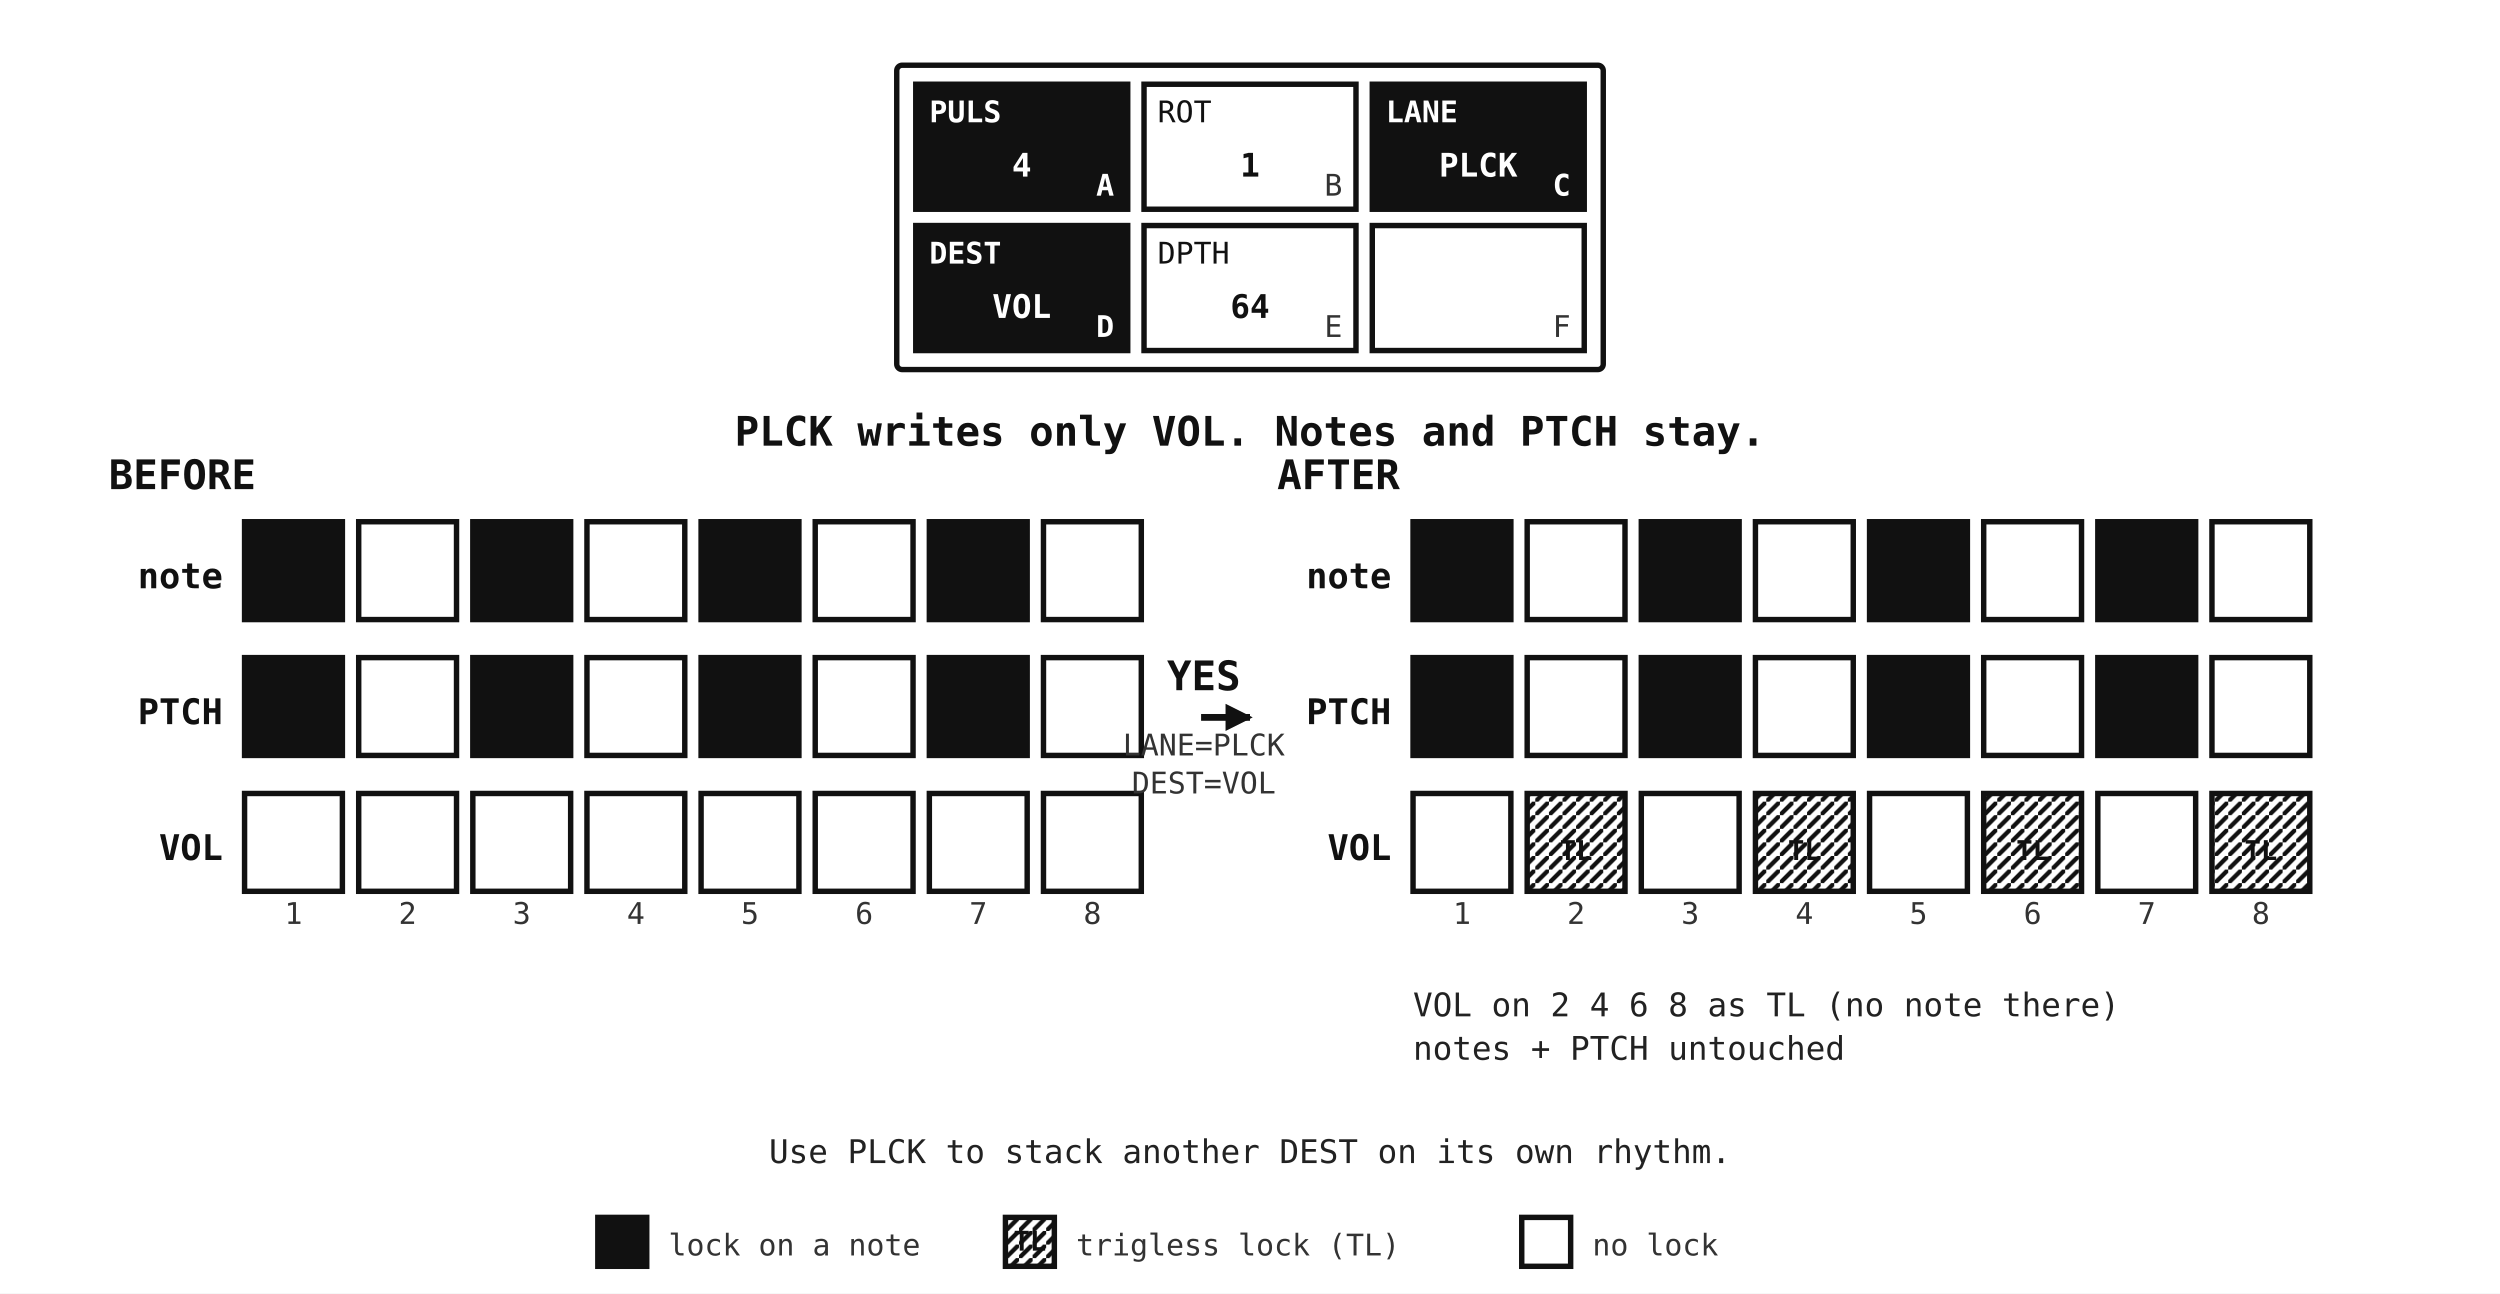
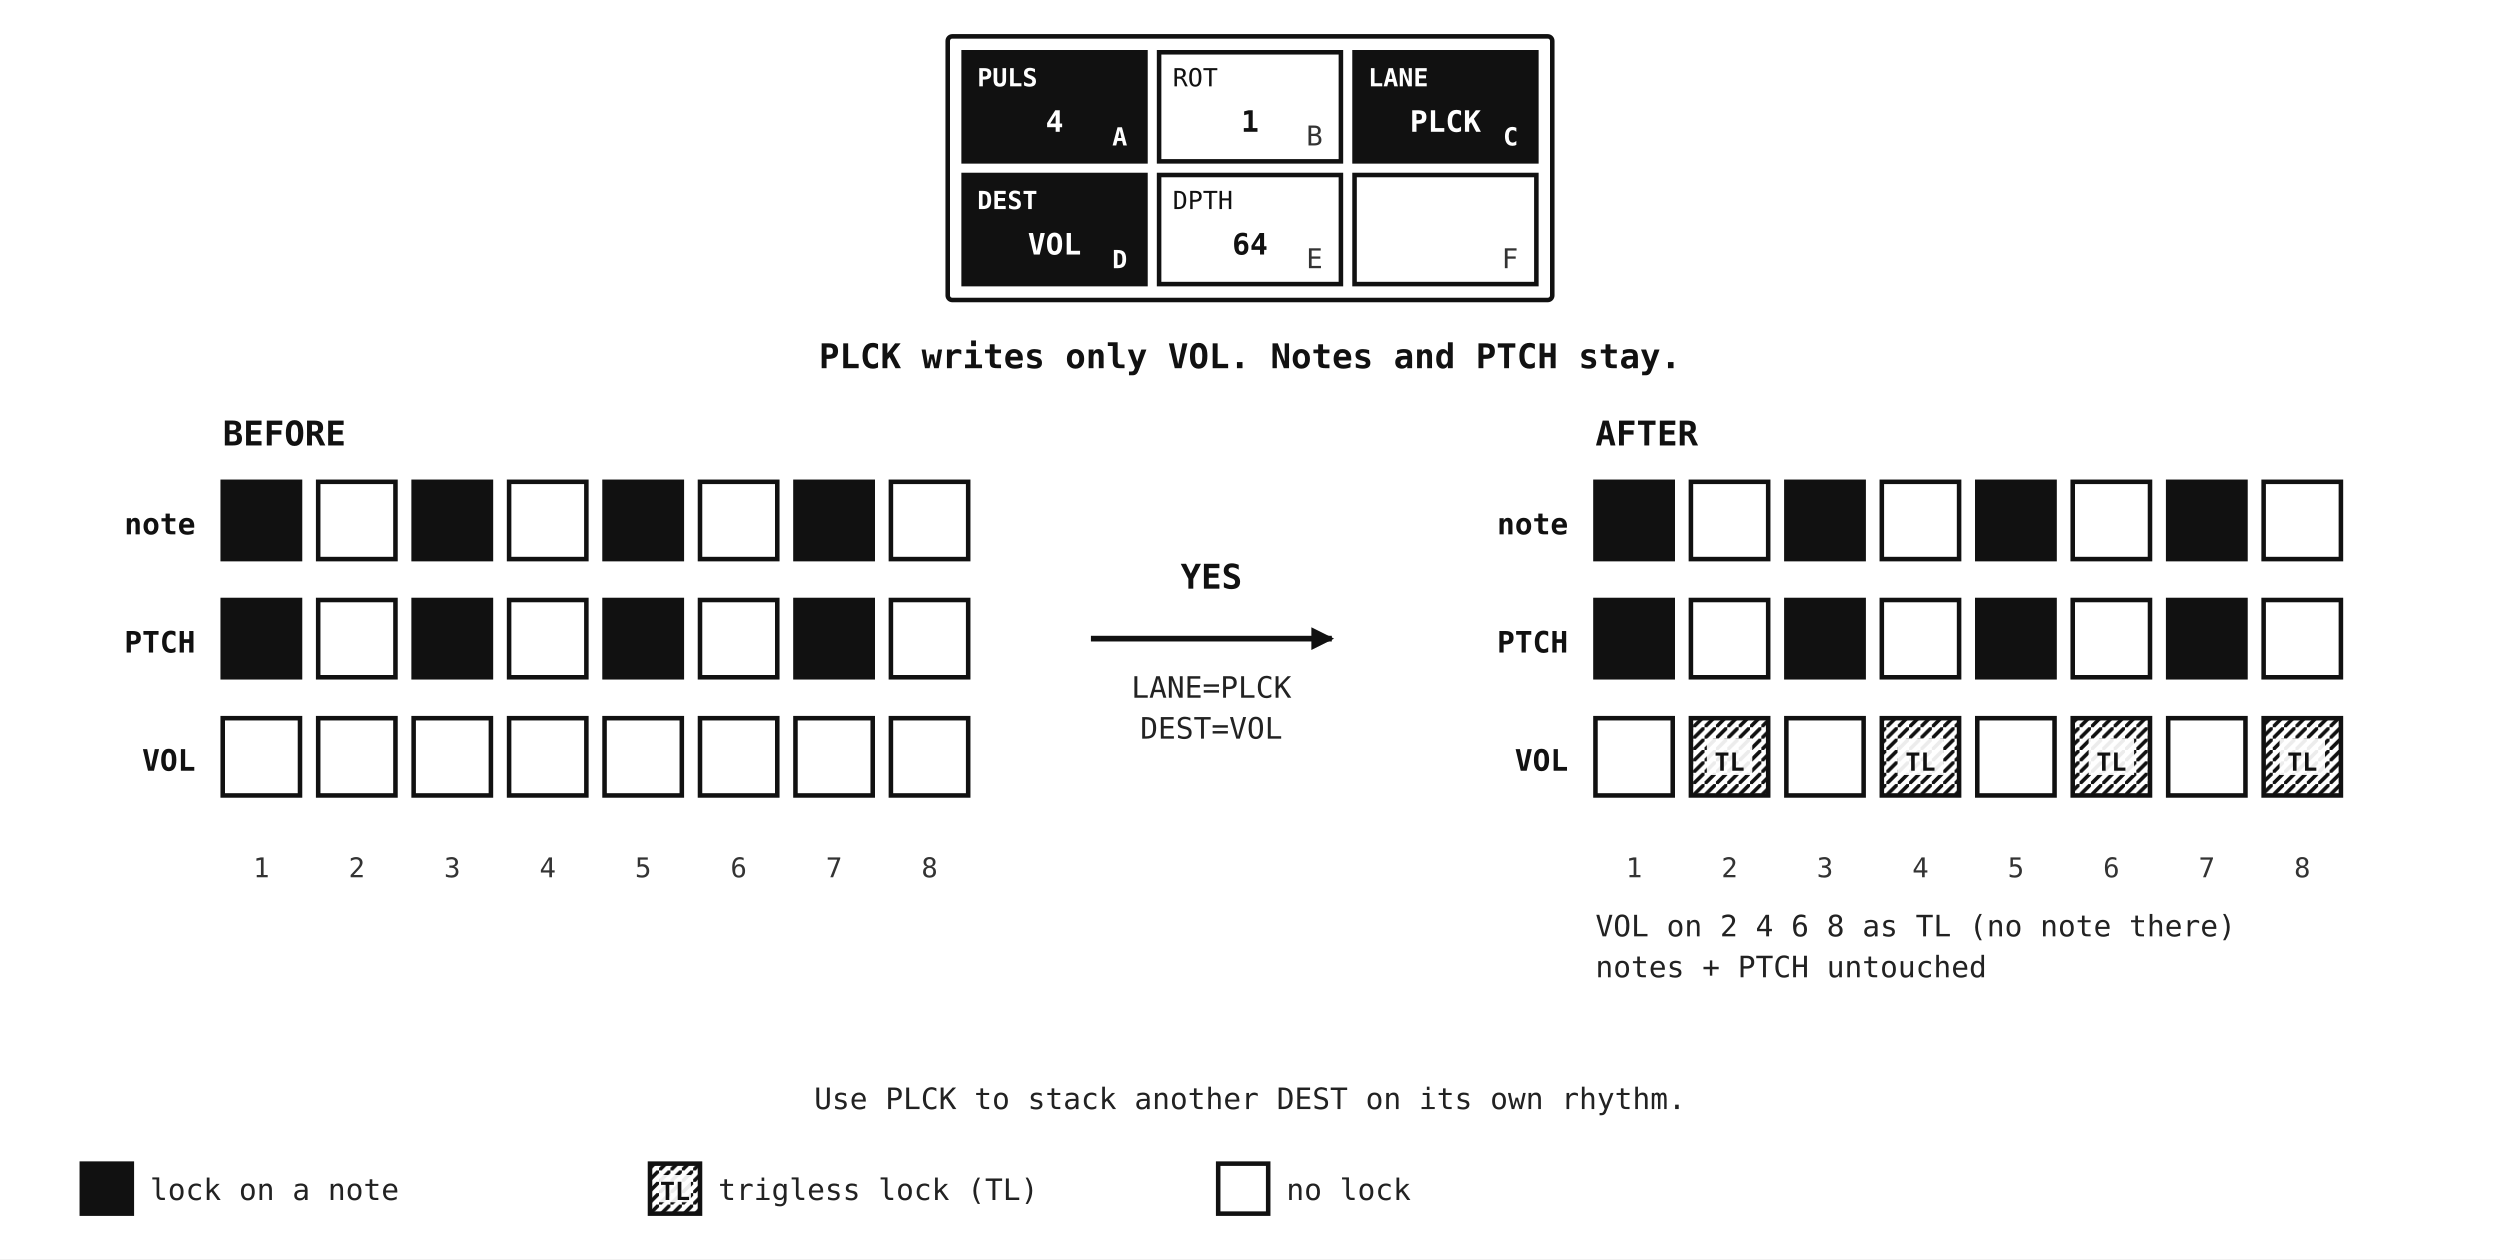
- <svg xmlns="http://www.w3.org/2000/svg" viewBox="0 0 920 476" role="img">
-   <rect width="920" height="476" fill="#fff" />
+ <svg xmlns="http://www.w3.org/2000/svg" viewBox="0 0 1100 554" width="1100" height="554" role="img">
+   <rect width="1100" height="554" fill="#fff" />
  <defs>
    <pattern id="hatch" patternUnits="userSpaceOnUse" width="5" height="5">
      <path d="M0 5 L5 0" stroke="#111" stroke-width="1.6" />
    </pattern>
    <marker id="a" markerUnits="userSpaceOnUse" viewBox="0 0 10 10" refX="9" refY="5" markerWidth="10" markerHeight="10" orient="auto">
      <path d="M0 0 L10 5 L0 10 Z" fill="#111" />
    </marker>
  </defs>
  <style>
    .t { font: 15px ui-monospace, Menlo, Consolas, monospace; fill:#111; font-weight:700; }
-     .t-sm { font: 12px ui-monospace, Menlo, Consolas, monospace; fill:#222; }
-     .t-xs { font: 11px ui-monospace, Menlo, Consolas, monospace; fill:#333; }
+     .t-sm { font: 13px ui-monospace, Menlo, Consolas, monospace; fill:#222; }
+     .t-xs { font: 12px ui-monospace, Menlo, Consolas, monospace; fill:#333; }
    .lab { font: 13px ui-monospace, Menlo, Consolas, monospace; fill:#111; font-weight:700; }
-     .tl { font: 10px ui-monospace, Menlo, Consolas, monospace; fill:#111; font-weight:700; }
+     .tl { font: 11px ui-monospace, Menlo, Consolas, monospace; fill:#111; font-weight:700; }
    .kn { font: 11px ui-monospace, Menlo, Consolas, monospace; fill:#111; }
    .kn-inv { font: 11px ui-monospace, Menlo, Consolas, monospace; fill:#fff; font-weight:700; }
-     .kn-val { font: 12px ui-monospace, Menlo, Consolas, monospace; fill:#111; font-weight:700; }
-     .kn-val-inv { font: 12px ui-monospace, Menlo, Consolas, monospace; fill:#fff; font-weight:700; }
+     .kn-val { font: 13px ui-monospace, Menlo, Consolas, monospace; fill:#111; font-weight:700; }
+     .kn-val-inv { font: 13px ui-monospace, Menlo, Consolas, monospace; fill:#fff; font-weight:700; }
    .arr { fill:none; stroke:#111; stroke-width:2.5; marker-end:url(#a); }
    .panel { fill:#fff; stroke:#111; stroke-width:2; }
  </style>
-   <rect class="panel" x="330" y="24" width="260" height="112" rx="2" />
-   <rect x="337" y="31" width="78" height="46" fill="#111" stroke="#111" stroke-width="2" />
-   <text class="kn-inv" x="342" y="45">PULS</text>
-   <text class="kn-val-inv" x="376.0" y="65" text-anchor="middle">4</text>
-   <text class="kn-inv" x="410" y="72" text-anchor="end">A</text>
-   <rect x="421" y="31" width="78" height="46" fill="#fff" stroke="#111" stroke-width="2" />
-   <text class="kn" x="426" y="45">ROT</text>
-   <text class="kn-val" x="460.0" y="65" text-anchor="middle">1</text>
-   <text class="t-xs" x="494" y="72" text-anchor="end">B</text>
-   <rect x="505" y="31" width="78" height="46" fill="#111" stroke="#111" stroke-width="2" />
-   <text class="kn-inv" x="510" y="45">LANE</text>
-   <text class="kn-val-inv" x="544.0" y="65" text-anchor="middle">PLCK</text>
-   <text class="kn-inv" x="578" y="72" text-anchor="end">C</text>
-   <rect x="337" y="83" width="78" height="46" fill="#111" stroke="#111" stroke-width="2" />
-   <text class="kn-inv" x="342" y="97">DEST</text>
-   <text class="kn-val-inv" x="376.0" y="117" text-anchor="middle">VOL</text>
-   <text class="kn-inv" x="410" y="124" text-anchor="end">D</text>
-   <rect x="421" y="83" width="78" height="46" fill="#fff" stroke="#111" stroke-width="2" />
-   <text class="kn" x="426" y="97">DPTH</text>
-   <text class="kn-val" x="460.0" y="117" text-anchor="middle">64</text>
-   <text class="t-xs" x="494" y="124" text-anchor="end">E</text>
-   <rect x="505" y="83" width="78" height="46" fill="#fff" stroke="#111" stroke-width="2" />
-   <text class="t-xs" x="578" y="124" text-anchor="end">F</text>
-   <text class="t" x="460.0" y="164" text-anchor="middle">PLCK writes only VOL. Notes and PTCH stay.</text>
-   <text class="t" x="40" y="180">BEFORE</text>
-   <text class="t" x="470" y="180">AFTER</text>
-   <text class="lab" x="82" y="216.48" text-anchor="end">note</text>
-   <rect x="90" y="192" width="36" height="36" fill="#111" stroke="#111" stroke-width="2" />
-   <rect x="132" y="192" width="36" height="36" fill="#fff" stroke="#111" stroke-width="2" />
-   <rect x="174" y="192" width="36" height="36" fill="#111" stroke="#111" stroke-width="2" />
-   <rect x="216" y="192" width="36" height="36" fill="#fff" stroke="#111" stroke-width="2" />
-   <rect x="258" y="192" width="36" height="36" fill="#111" stroke="#111" stroke-width="2" />
-   <rect x="300" y="192" width="36" height="36" fill="#fff" stroke="#111" stroke-width="2" />
-   <rect x="342" y="192" width="36" height="36" fill="#111" stroke="#111" stroke-width="2" />
-   <rect x="384" y="192" width="36" height="36" fill="#fff" stroke="#111" stroke-width="2" />
-   <text class="lab" x="82" y="266.48" text-anchor="end">PTCH</text>
-   <rect x="90" y="242" width="36" height="36" fill="#111" stroke="#111" stroke-width="2" />
-   <rect x="132" y="242" width="36" height="36" fill="#fff" stroke="#111" stroke-width="2" />
-   <rect x="174" y="242" width="36" height="36" fill="#111" stroke="#111" stroke-width="2" />
-   <rect x="216" y="242" width="36" height="36" fill="#fff" stroke="#111" stroke-width="2" />
-   <rect x="258" y="242" width="36" height="36" fill="#111" stroke="#111" stroke-width="2" />
-   <rect x="300" y="242" width="36" height="36" fill="#fff" stroke="#111" stroke-width="2" />
-   <rect x="342" y="242" width="36" height="36" fill="#111" stroke="#111" stroke-width="2" />
-   <rect x="384" y="242" width="36" height="36" fill="#fff" stroke="#111" stroke-width="2" />
-   <text class="lab" x="82" y="316.48" text-anchor="end">VOL</text>
-   <rect x="90" y="292" width="36" height="36" fill="#fff" stroke="#111" stroke-width="2" />
-   <rect x="132" y="292" width="36" height="36" fill="#fff" stroke="#111" stroke-width="2" />
-   <rect x="174" y="292" width="36" height="36" fill="#fff" stroke="#111" stroke-width="2" />
-   <rect x="216" y="292" width="36" height="36" fill="#fff" stroke="#111" stroke-width="2" />
-   <rect x="258" y="292" width="36" height="36" fill="#fff" stroke="#111" stroke-width="2" />
-   <rect x="300" y="292" width="36" height="36" fill="#fff" stroke="#111" stroke-width="2" />
-   <rect x="342" y="292" width="36" height="36" fill="#fff" stroke="#111" stroke-width="2" />
-   <rect x="384" y="292" width="36" height="36" fill="#fff" stroke="#111" stroke-width="2" />
-   <text class="t-xs" x="108.0" y="340" text-anchor="middle">1</text>
-   <text class="t-xs" x="150.0" y="340" text-anchor="middle">2</text>
-   <text class="t-xs" x="192.0" y="340" text-anchor="middle">3</text>
-   <text class="t-xs" x="234.0" y="340" text-anchor="middle">4</text>
-   <text class="t-xs" x="276.0" y="340" text-anchor="middle">5</text>
-   <text class="t-xs" x="318.0" y="340" text-anchor="middle">6</text>
-   <text class="t-xs" x="360.0" y="340" text-anchor="middle">7</text>
-   <text class="t-xs" x="402.0" y="340" text-anchor="middle">8</text>
-   <text class="lab" x="512" y="216.48" text-anchor="end">note</text>
-   <rect x="520" y="192" width="36" height="36" fill="#111" stroke="#111" stroke-width="2" />
-   <rect x="562" y="192" width="36" height="36" fill="#fff" stroke="#111" stroke-width="2" />
-   <rect x="604" y="192" width="36" height="36" fill="#111" stroke="#111" stroke-width="2" />
-   <rect x="646" y="192" width="36" height="36" fill="#fff" stroke="#111" stroke-width="2" />
-   <rect x="688" y="192" width="36" height="36" fill="#111" stroke="#111" stroke-width="2" />
-   <rect x="730" y="192" width="36" height="36" fill="#fff" stroke="#111" stroke-width="2" />
-   <rect x="772" y="192" width="36" height="36" fill="#111" stroke="#111" stroke-width="2" />
-   <rect x="814" y="192" width="36" height="36" fill="#fff" stroke="#111" stroke-width="2" />
-   <text class="lab" x="512" y="266.48" text-anchor="end">PTCH</text>
-   <rect x="520" y="242" width="36" height="36" fill="#111" stroke="#111" stroke-width="2" />
-   <rect x="562" y="242" width="36" height="36" fill="#fff" stroke="#111" stroke-width="2" />
-   <rect x="604" y="242" width="36" height="36" fill="#111" stroke="#111" stroke-width="2" />
-   <rect x="646" y="242" width="36" height="36" fill="#fff" stroke="#111" stroke-width="2" />
-   <rect x="688" y="242" width="36" height="36" fill="#111" stroke="#111" stroke-width="2" />
-   <rect x="730" y="242" width="36" height="36" fill="#fff" stroke="#111" stroke-width="2" />
-   <rect x="772" y="242" width="36" height="36" fill="#111" stroke="#111" stroke-width="2" />
-   <rect x="814" y="242" width="36" height="36" fill="#fff" stroke="#111" stroke-width="2" />
-   <text class="lab" x="512" y="316.48" text-anchor="end">VOL</text>
-   <rect x="520" y="292" width="36" height="36" fill="#fff" stroke="#111" stroke-width="2" />
-   <rect x="562" y="292" width="36" height="36" fill="url(#hatch)" stroke="#111" stroke-width="2" />
-   <text class="tl" x="580.0" y="316.48" text-anchor="middle">TL</text>
-   <rect x="604" y="292" width="36" height="36" fill="#fff" stroke="#111" stroke-width="2" />
-   <rect x="646" y="292" width="36" height="36" fill="url(#hatch)" stroke="#111" stroke-width="2" />
-   <text class="tl" x="664.0" y="316.48" text-anchor="middle">TL</text>
-   <rect x="688" y="292" width="36" height="36" fill="#fff" stroke="#111" stroke-width="2" />
-   <rect x="730" y="292" width="36" height="36" fill="url(#hatch)" stroke="#111" stroke-width="2" />
-   <text class="tl" x="748.0" y="316.48" text-anchor="middle">TL</text>
-   <rect x="772" y="292" width="36" height="36" fill="#fff" stroke="#111" stroke-width="2" />
-   <rect x="814" y="292" width="36" height="36" fill="url(#hatch)" stroke="#111" stroke-width="2" />
-   <text class="tl" x="832.0" y="316.48" text-anchor="middle">TL</text>
-   <text class="t-xs" x="538.0" y="340" text-anchor="middle">1</text>
-   <text class="t-xs" x="580.0" y="340" text-anchor="middle">2</text>
-   <text class="t-xs" x="622.0" y="340" text-anchor="middle">3</text>
-   <text class="t-xs" x="664.0" y="340" text-anchor="middle">4</text>
-   <text class="t-xs" x="706.0" y="340" text-anchor="middle">5</text>
-   <text class="t-xs" x="748.0" y="340" text-anchor="middle">6</text>
-   <text class="t-xs" x="790.0" y="340" text-anchor="middle">7</text>
-   <text class="t-xs" x="832.0" y="340" text-anchor="middle">8</text>
-   <line class="arr" x1="442" y1="264.0" x2="460" y2="264.0" />
-   <text class="t" x="443.0" y="254.0" text-anchor="middle">YES</text>
-   <text class="t-xs" x="443.0" y="278.0" text-anchor="middle">LANE=PLCK</text>
-   <text class="t-xs" x="443.0" y="292.0" text-anchor="middle">DEST=VOL</text>
-   <text class="t-sm" x="520" y="374">VOL on 2 4 6 8 as TL (no note there)</text>
-   <text class="t-sm" x="520" y="390">notes + PTCH untouched</text>
-   <text class="t-sm" x="460.0" y="428" text-anchor="middle">Use PLCK to stack another DEST on its own rhythm.</text>
-   <g transform="translate(220,448)">
-     <rect x="0" y="0" width="18" height="18" fill="#111" stroke="#111" stroke-width="2" />
-     <text class="t-xs" x="26" y="14">lock on a note</text>
-     <rect x="150" y="0" width="18" height="18" fill="url(#hatch)" stroke="#111" stroke-width="2" />
-     <text class="tl" x="159.0" y="12.24" text-anchor="middle">TL</text>
-     <text class="t-xs" x="176" y="14">trigless lock (TL)</text>
-     <rect x="340" y="0" width="18" height="18" fill="#fff" stroke="#111" stroke-width="2" />
-     <text class="t-xs" x="366" y="14">no lock</text>
-   </g>
+   <rect class="panel" x="417" y="16" width="266" height="116" rx="2" />
+   <rect x="424" y="23" width="80" height="48" fill="#111" stroke="#111" stroke-width="2" />
+   <text class="kn-inv" x="430" y="38">PULS</text>
+   <text class="kn-val-inv" x="464.0" y="58" text-anchor="middle">4</text>
+   <text class="kn-inv" x="496" y="64" text-anchor="end">A</text>
+   <rect x="510" y="23" width="80" height="48" fill="#fff" stroke="#111" stroke-width="2" />
+   <text class="kn" x="516" y="38">ROT</text>
+   <text class="kn-val" x="550.0" y="58" text-anchor="middle">1</text>
+   <text class="t-xs" x="582" y="64" text-anchor="end">B</text>
+   <rect x="596" y="23" width="80" height="48" fill="#111" stroke="#111" stroke-width="2" />
+   <text class="kn-inv" x="602" y="38">LANE</text>
+   <text class="kn-val-inv" x="636.0" y="58" text-anchor="middle">PLCK</text>
+   <text class="kn-inv" x="668" y="64" text-anchor="end">C</text>
+   <rect x="424" y="77" width="80" height="48" fill="#111" stroke="#111" stroke-width="2" />
+   <text class="kn-inv" x="430" y="92">DEST</text>
+   <text class="kn-val-inv" x="464.0" y="112" text-anchor="middle">VOL</text>
+   <text class="kn-inv" x="496" y="118" text-anchor="end">D</text>
+   <rect x="510" y="77" width="80" height="48" fill="#fff" stroke="#111" stroke-width="2" />
+   <text class="kn" x="516" y="92">DPTH</text>
+   <text class="kn-val" x="550.0" y="112" text-anchor="middle">64</text>
+   <text class="t-xs" x="582" y="118" text-anchor="end">E</text>
+   <rect x="596" y="77" width="80" height="48" fill="#fff" stroke="#111" stroke-width="2" />
+   <text class="t-xs" x="668" y="118" text-anchor="end">F</text>
+   <text class="t" x="550.0" y="162" text-anchor="middle">PLCK writes only VOL. Notes and PTCH stay.</text>
+   <text class="t" x="98" y="196">BEFORE</text>
+   <text class="lab" x="86" y="235.12" text-anchor="end">note</text>
+   <rect x="98" y="212" width="34" height="34" fill="#111" stroke="#111" stroke-width="2" />
+   <rect x="140" y="212" width="34" height="34" fill="#fff" stroke="#111" stroke-width="2" />
+   <rect x="182" y="212" width="34" height="34" fill="#111" stroke="#111" stroke-width="2" />
+   <rect x="224" y="212" width="34" height="34" fill="#fff" stroke="#111" stroke-width="2" />
+   <rect x="266" y="212" width="34" height="34" fill="#111" stroke="#111" stroke-width="2" />
+   <rect x="308" y="212" width="34" height="34" fill="#fff" stroke="#111" stroke-width="2" />
+   <rect x="350" y="212" width="34" height="34" fill="#111" stroke="#111" stroke-width="2" />
+   <rect x="392" y="212" width="34" height="34" fill="#fff" stroke="#111" stroke-width="2" />
+   <text class="lab" x="86" y="287.12" text-anchor="end">PTCH</text>
+   <rect x="98" y="264" width="34" height="34" fill="#111" stroke="#111" stroke-width="2" />
+   <rect x="140" y="264" width="34" height="34" fill="#fff" stroke="#111" stroke-width="2" />
+   <rect x="182" y="264" width="34" height="34" fill="#111" stroke="#111" stroke-width="2" />
+   <rect x="224" y="264" width="34" height="34" fill="#fff" stroke="#111" stroke-width="2" />
+   <rect x="266" y="264" width="34" height="34" fill="#111" stroke="#111" stroke-width="2" />
+   <rect x="308" y="264" width="34" height="34" fill="#fff" stroke="#111" stroke-width="2" />
+   <rect x="350" y="264" width="34" height="34" fill="#111" stroke="#111" stroke-width="2" />
+   <rect x="392" y="264" width="34" height="34" fill="#fff" stroke="#111" stroke-width="2" />
+   <text class="lab" x="86" y="339.12" text-anchor="end">VOL</text>
+   <rect x="98" y="316" width="34" height="34" fill="#fff" stroke="#111" stroke-width="2" />
+   <rect x="140" y="316" width="34" height="34" fill="#fff" stroke="#111" stroke-width="2" />
+   <rect x="182" y="316" width="34" height="34" fill="#fff" stroke="#111" stroke-width="2" />
+   <rect x="224" y="316" width="34" height="34" fill="#fff" stroke="#111" stroke-width="2" />
+   <rect x="266" y="316" width="34" height="34" fill="#fff" stroke="#111" stroke-width="2" />
+   <rect x="308" y="316" width="34" height="34" fill="#fff" stroke="#111" stroke-width="2" />
+   <rect x="350" y="316" width="34" height="34" fill="#fff" stroke="#111" stroke-width="2" />
+   <rect x="392" y="316" width="34" height="34" fill="#fff" stroke="#111" stroke-width="2" />
+   <text class="t-xs" x="115.0" y="386" text-anchor="middle">1</text>
+   <text class="t-xs" x="157.0" y="386" text-anchor="middle">2</text>
+   <text class="t-xs" x="199.0" y="386" text-anchor="middle">3</text>
+   <text class="t-xs" x="241.0" y="386" text-anchor="middle">4</text>
+   <text class="t-xs" x="283.0" y="386" text-anchor="middle">5</text>
+   <text class="t-xs" x="325.0" y="386" text-anchor="middle">6</text>
+   <text class="t-xs" x="367.0" y="386" text-anchor="middle">7</text>
+   <text class="t-xs" x="409.0" y="386" text-anchor="middle">8</text>
+   <text class="t" x="702" y="196">AFTER</text>
+   <text class="lab" x="690" y="235.12" text-anchor="end">note</text>
+   <rect x="702" y="212" width="34" height="34" fill="#111" stroke="#111" stroke-width="2" />
+   <rect x="744" y="212" width="34" height="34" fill="#fff" stroke="#111" stroke-width="2" />
+   <rect x="786" y="212" width="34" height="34" fill="#111" stroke="#111" stroke-width="2" />
+   <rect x="828" y="212" width="34" height="34" fill="#fff" stroke="#111" stroke-width="2" />
+   <rect x="870" y="212" width="34" height="34" fill="#111" stroke="#111" stroke-width="2" />
+   <rect x="912" y="212" width="34" height="34" fill="#fff" stroke="#111" stroke-width="2" />
+   <rect x="954" y="212" width="34" height="34" fill="#111" stroke="#111" stroke-width="2" />
+   <rect x="996" y="212" width="34" height="34" fill="#fff" stroke="#111" stroke-width="2" />
+   <text class="lab" x="690" y="287.12" text-anchor="end">PTCH</text>
+   <rect x="702" y="264" width="34" height="34" fill="#111" stroke="#111" stroke-width="2" />
+   <rect x="744" y="264" width="34" height="34" fill="#fff" stroke="#111" stroke-width="2" />
+   <rect x="786" y="264" width="34" height="34" fill="#111" stroke="#111" stroke-width="2" />
+   <rect x="828" y="264" width="34" height="34" fill="#fff" stroke="#111" stroke-width="2" />
+   <rect x="870" y="264" width="34" height="34" fill="#111" stroke="#111" stroke-width="2" />
+   <rect x="912" y="264" width="34" height="34" fill="#fff" stroke="#111" stroke-width="2" />
+   <rect x="954" y="264" width="34" height="34" fill="#111" stroke="#111" stroke-width="2" />
+   <rect x="996" y="264" width="34" height="34" fill="#fff" stroke="#111" stroke-width="2" />
+   <text class="lab" x="690" y="339.12" text-anchor="end">VOL</text>
+   <rect x="702" y="316" width="34" height="34" fill="#fff" stroke="#111" stroke-width="2" />
+   <rect x="744" y="316" width="34" height="34" fill="url(#hatch)" stroke="#111" stroke-width="2" />
+   <rect x="751" y="325" width="20" height="16" fill="#fff" opacity="0.92" />
+   <text class="tl" x="761.0" y="339.12" text-anchor="middle">TL</text>
+   <rect x="786" y="316" width="34" height="34" fill="#fff" stroke="#111" stroke-width="2" />
+   <rect x="828" y="316" width="34" height="34" fill="url(#hatch)" stroke="#111" stroke-width="2" />
+   <rect x="835" y="325" width="20" height="16" fill="#fff" opacity="0.92" />
+   <text class="tl" x="845.0" y="339.12" text-anchor="middle">TL</text>
+   <rect x="870" y="316" width="34" height="34" fill="#fff" stroke="#111" stroke-width="2" />
+   <rect x="912" y="316" width="34" height="34" fill="url(#hatch)" stroke="#111" stroke-width="2" />
+   <rect x="919" y="325" width="20" height="16" fill="#fff" opacity="0.92" />
+   <text class="tl" x="929.0" y="339.12" text-anchor="middle">TL</text>
+   <rect x="954" y="316" width="34" height="34" fill="#fff" stroke="#111" stroke-width="2" />
+   <rect x="996" y="316" width="34" height="34" fill="url(#hatch)" stroke="#111" stroke-width="2" />
+   <rect x="1003" y="325" width="20" height="16" fill="#fff" opacity="0.92" />
+   <text class="tl" x="1013.0" y="339.12" text-anchor="middle">TL</text>
+   <text class="t-xs" x="719.0" y="386" text-anchor="middle">1</text>
+   <text class="t-xs" x="761.0" y="386" text-anchor="middle">2</text>
+   <text class="t-xs" x="803.0" y="386" text-anchor="middle">3</text>
+   <text class="t-xs" x="845.0" y="386" text-anchor="middle">4</text>
+   <text class="t-xs" x="887.0" y="386" text-anchor="middle">5</text>
+   <text class="t-xs" x="929.0" y="386" text-anchor="middle">6</text>
+   <text class="t-xs" x="971.0" y="386" text-anchor="middle">7</text>
+   <text class="t-xs" x="1013.0" y="386" text-anchor="middle">8</text>
+   <text class="t" x="533.0" y="259.0" text-anchor="middle">YES</text>
+   <line class="arr" x1="480" y1="281.0" x2="586" y2="281.0" />
+   <text class="t-sm" x="533.0" y="307.0" text-anchor="middle">LANE=PLCK</text>
+   <text class="t-sm" x="533.0" y="325.0" text-anchor="middle">DEST=VOL</text>
+   <text class="t-sm" x="702" y="412">VOL on 2 4 6 8 as TL (no note there)</text>
+   <text class="t-sm" x="702" y="430">notes + PTCH untouched</text>
+   <text class="t-sm" x="550.0" y="488" text-anchor="middle">Use PLCK to stack another DEST on its own rhythm.</text>
+   <rect x="36" y="512" width="22" height="22" fill="#111" stroke="#111" stroke-width="2" />
+   <text class="t-sm" x="66" y="528">lock on a note</text>
+   <rect x="286" y="512" width="22" height="22" fill="url(#hatch)" stroke="#111" stroke-width="2" />
+   <rect x="290" y="517" width="14" height="12" fill="#fff" opacity="0.92" />
+   <text class="tl" x="297" y="528" text-anchor="middle">TL</text>
+   <text class="t-sm" x="316" y="528">trigless lock (TL)</text>
+   <rect x="536" y="512" width="22" height="22" fill="#fff" stroke="#111" stroke-width="2" />
+   <text class="t-sm" x="566" y="528">no lock</text>
</svg>
